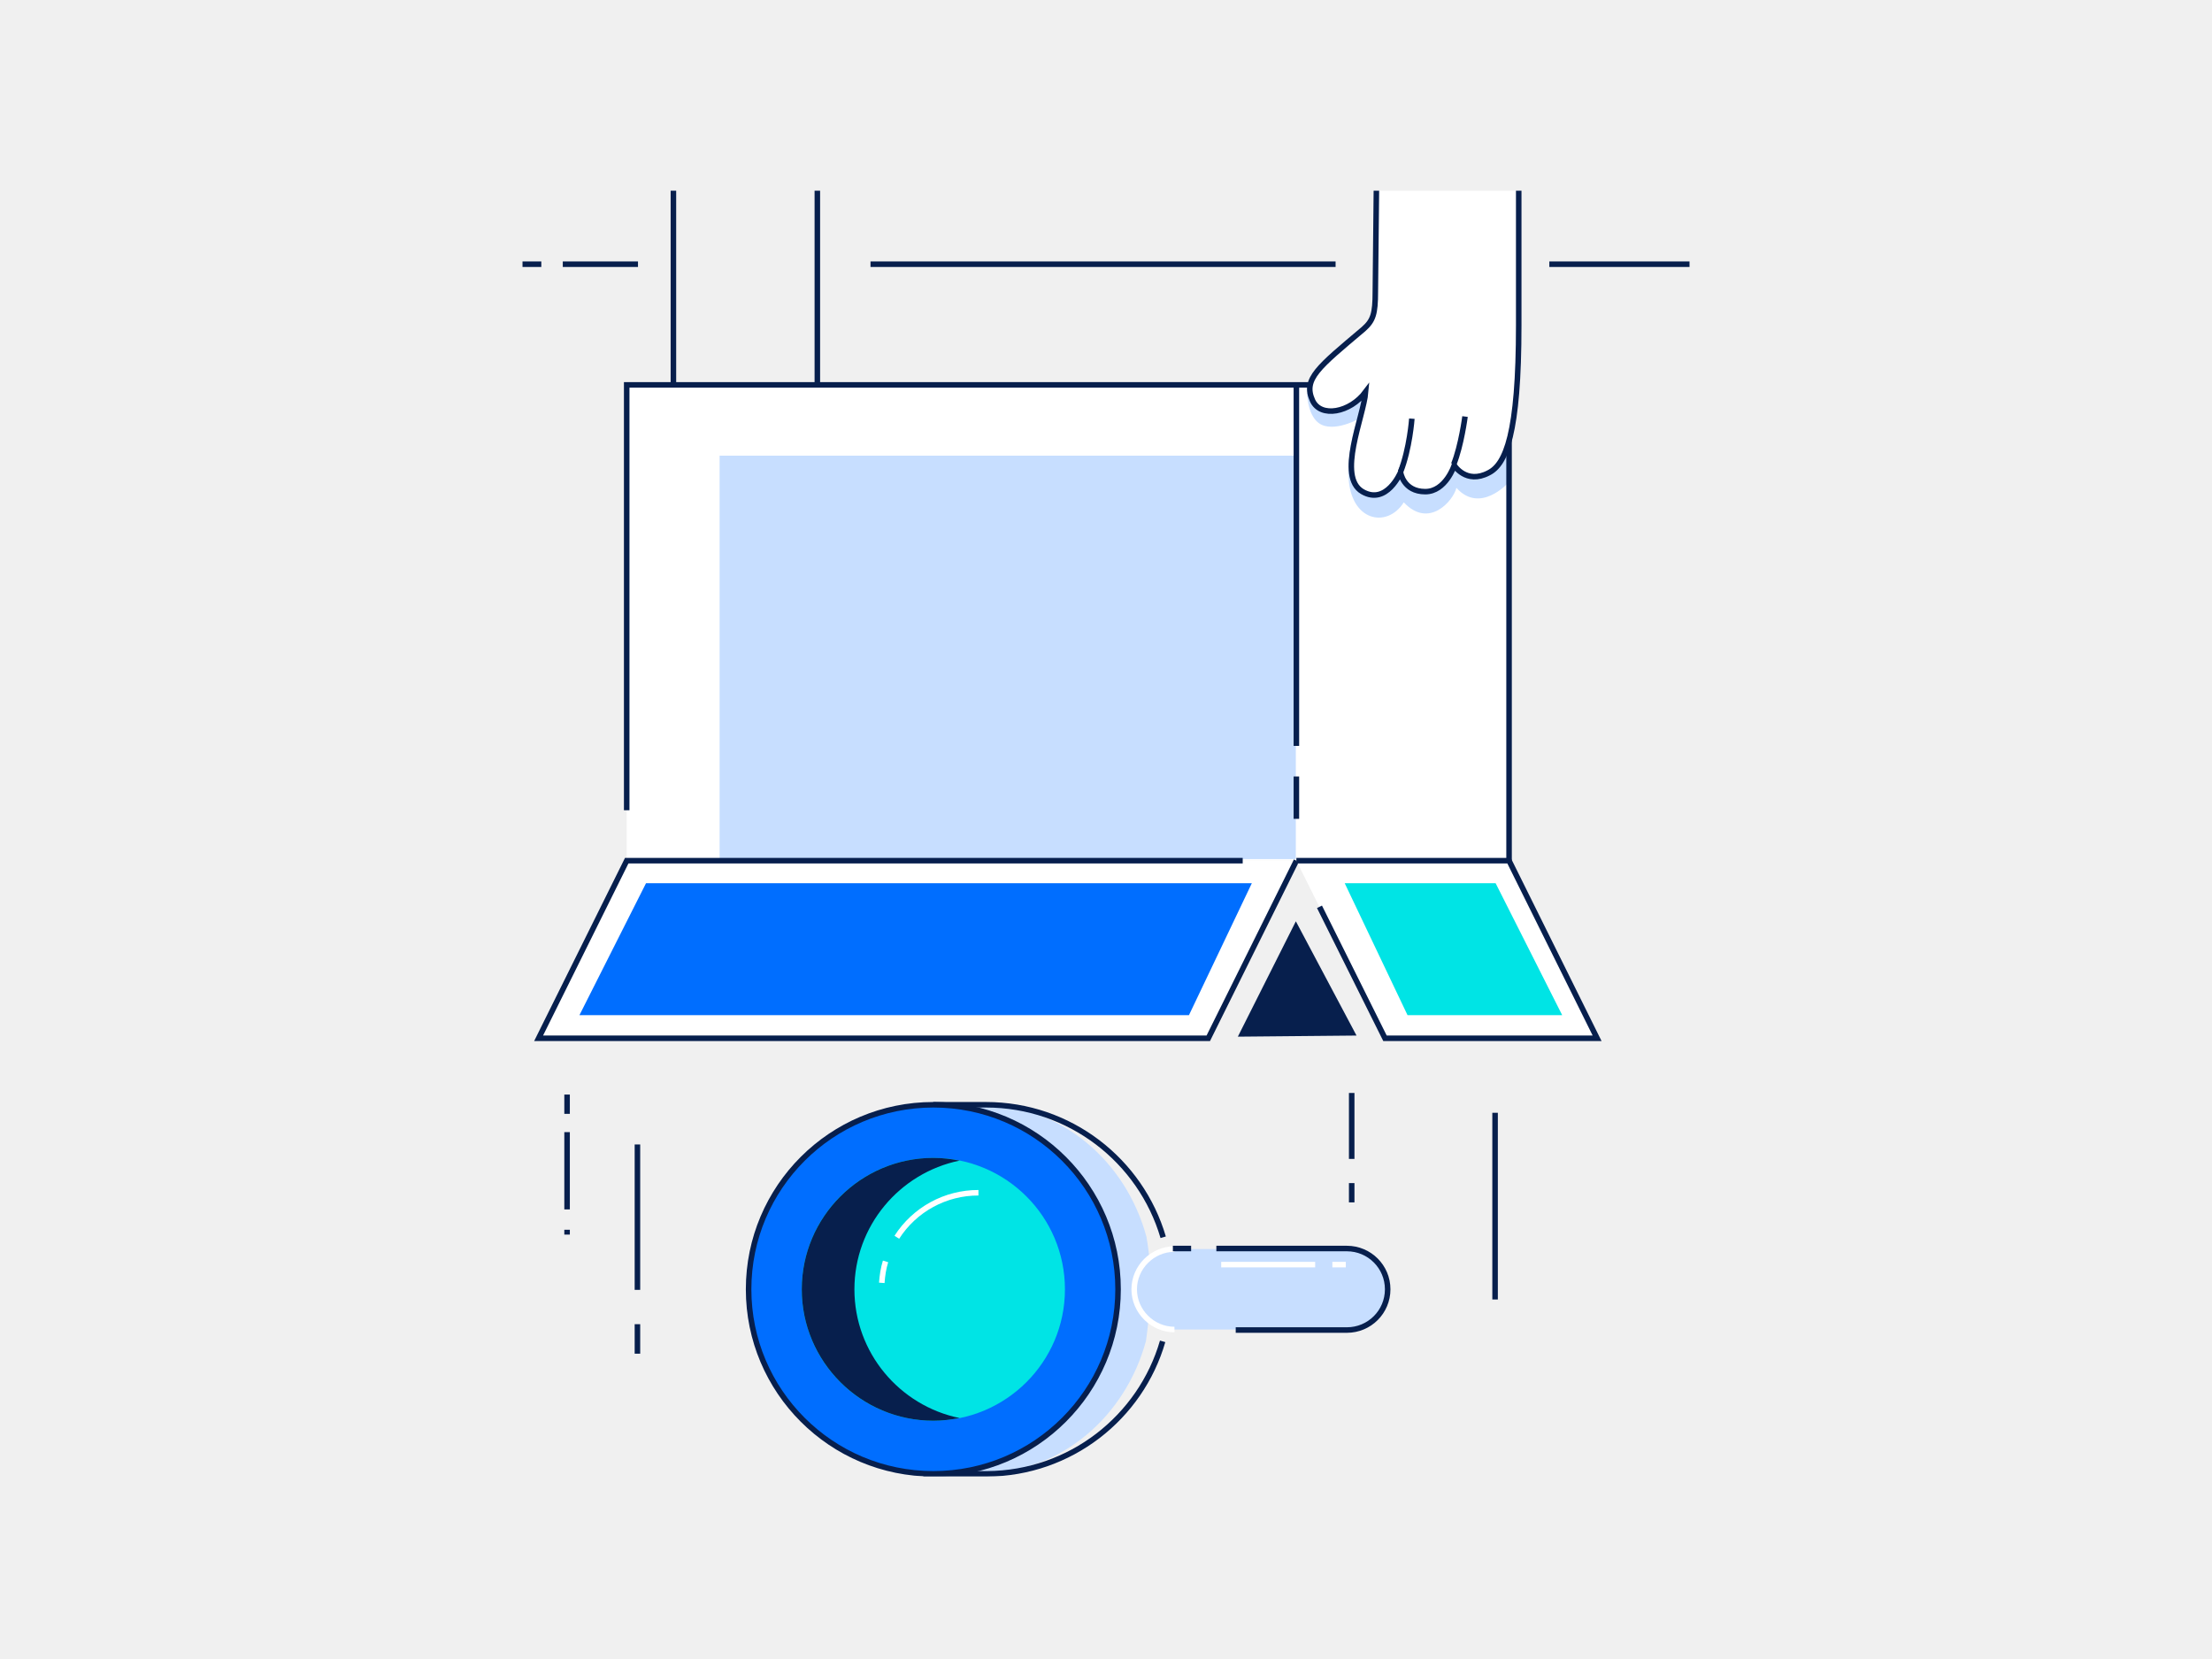
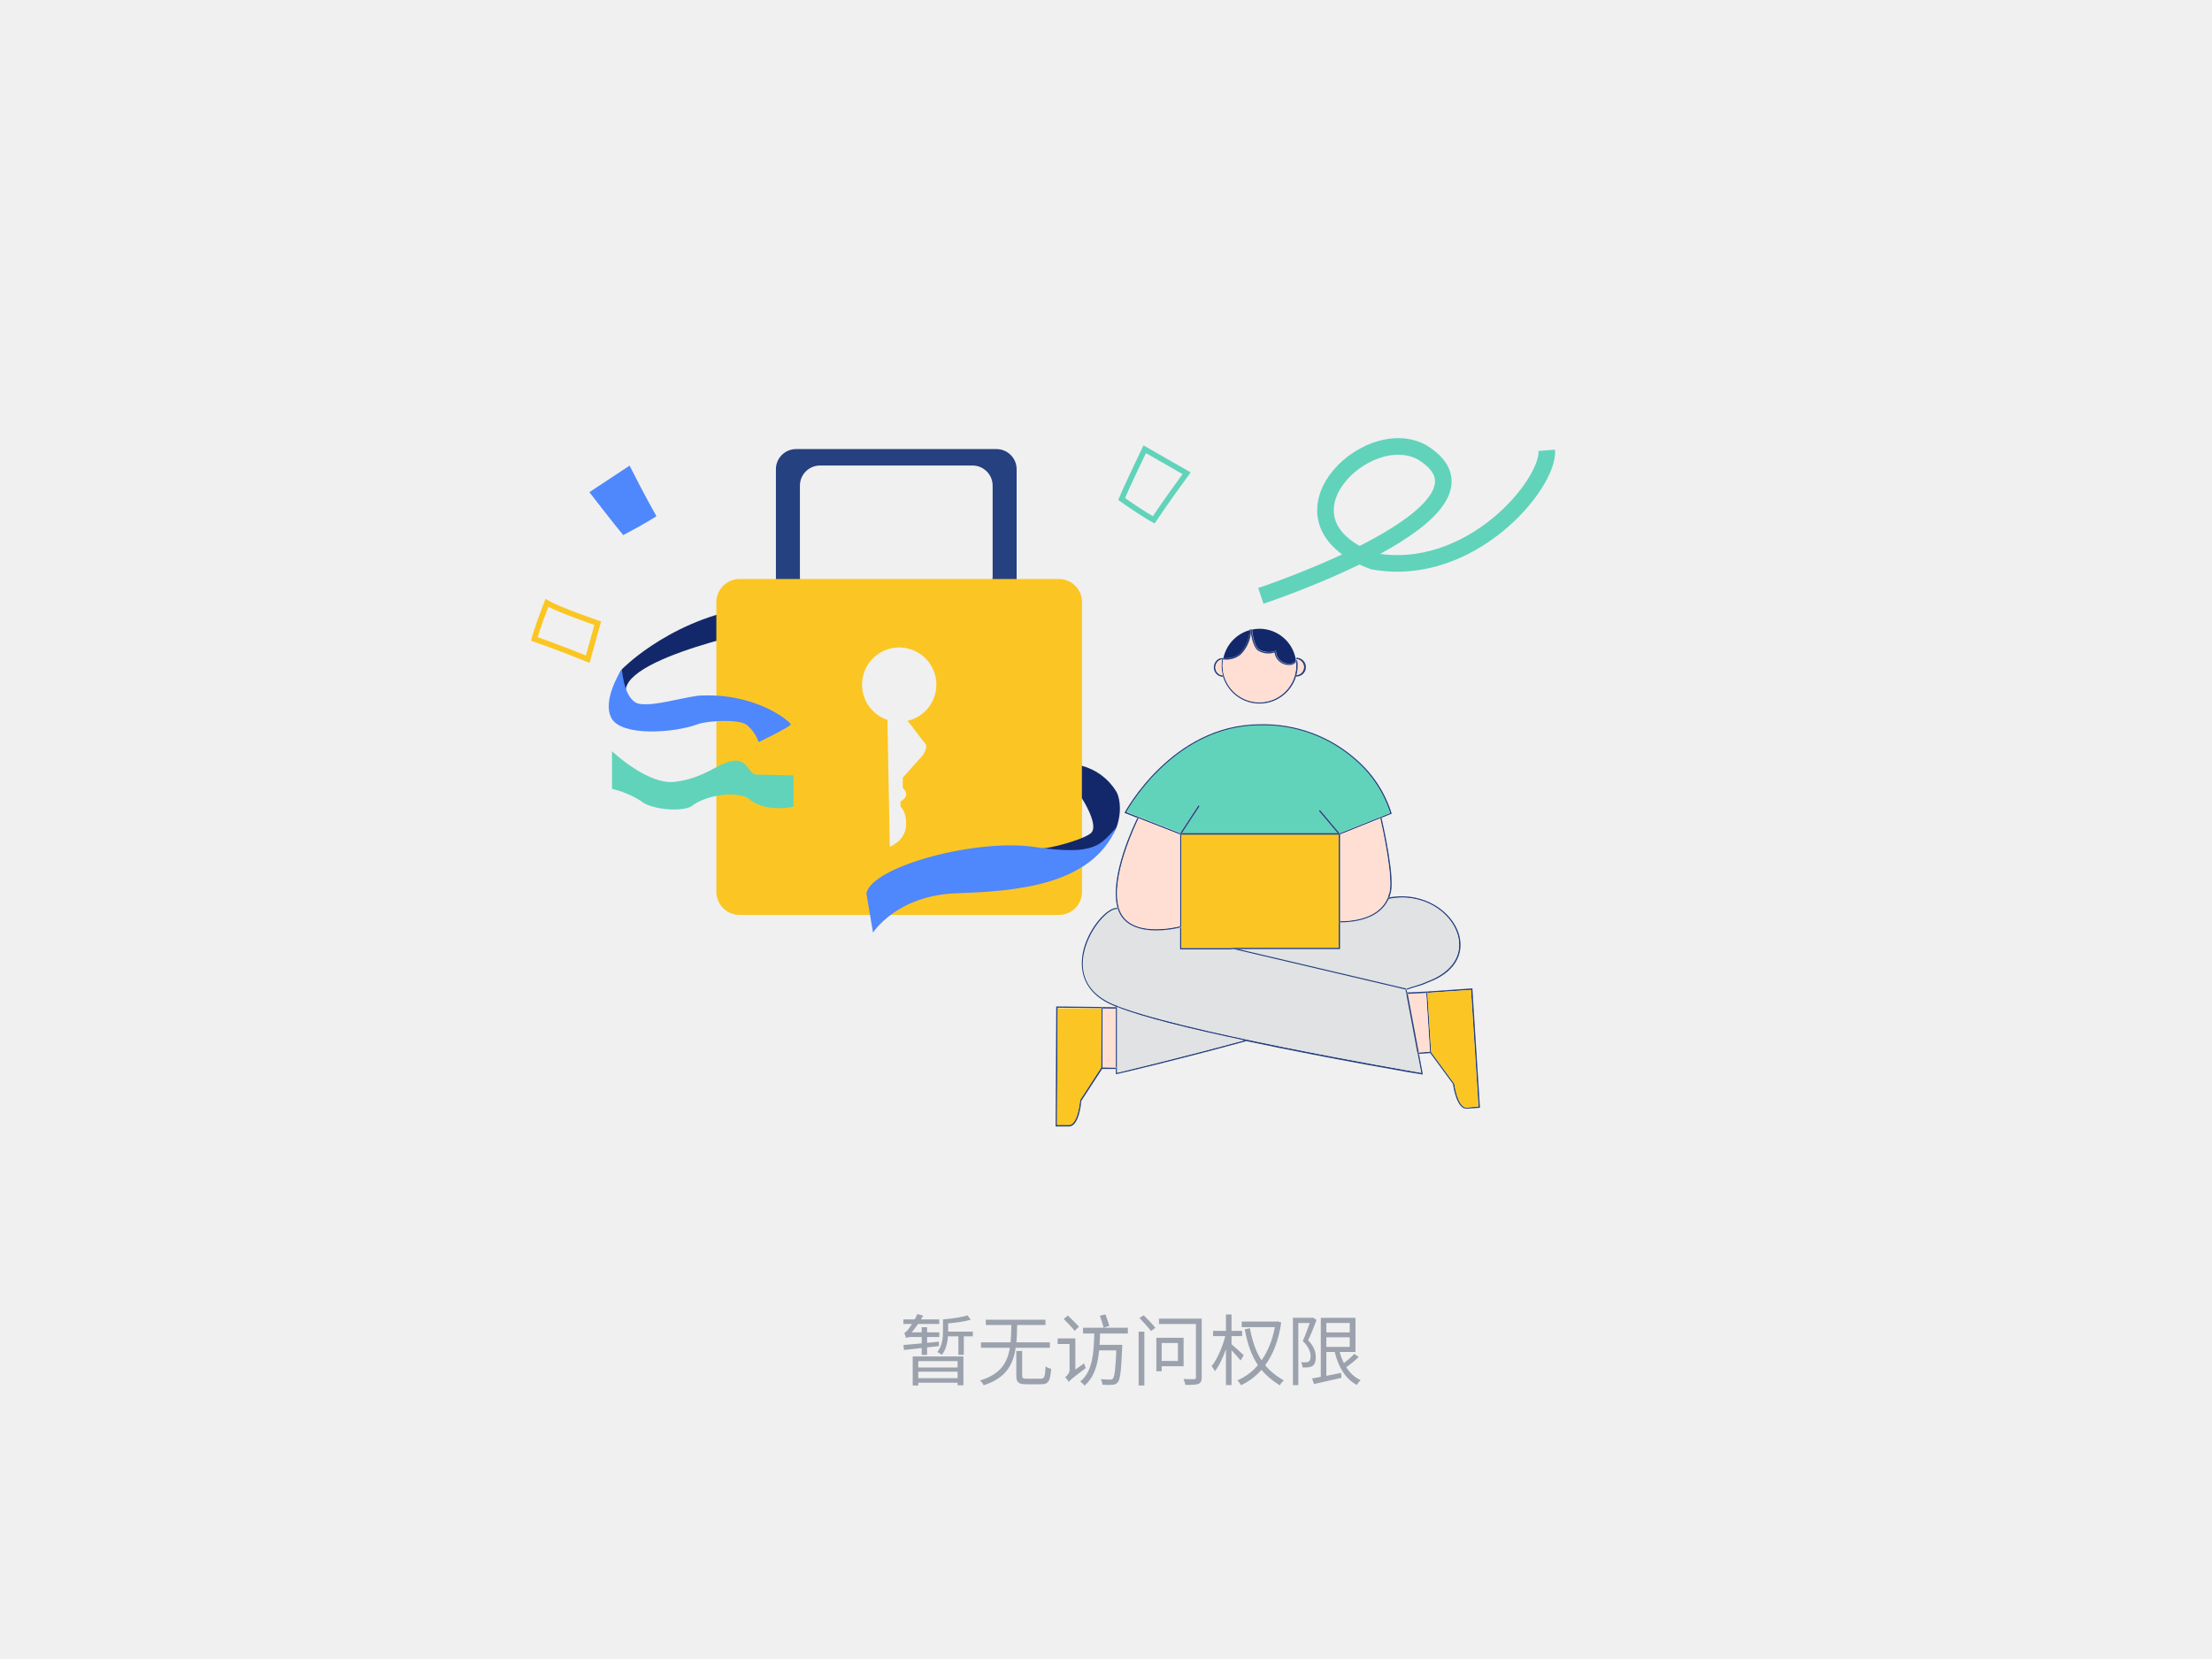
<svg xmlns="http://www.w3.org/2000/svg" viewBox="0 0 400 300" fill="none">
-   <mask id="a" style="mask-type:alpha" maskUnits="userSpaceOnUse" x="94" y="34" width="212" height="233">
-     <path d="M306 34H94v233h212V34Z" fill="#fff" />
-   </mask>
-   <g mask="url(#a)">
-     <path fill-rule="evenodd" clip-rule="evenodd" d="M234.427 155.64h38.36V69.6h-38.36v86.04ZM113.326 155.64h121.1V69.6h-121.1v86.04Z" fill="#fff" />
-     <path fill-rule="evenodd" clip-rule="evenodd" d="M130.126 155.354h104.2v-72.95h-104.2v72.95ZM236.369 71.05s0 3.3 1.65 5.05c2.33 2.52 7.38-.2 7.38-.2s-1.75 5.15-1.55 10.19c.29 8.24 6.99 9.51 10 4.75 4.56 4.85 8.94-.29 9.52-2.62 4.27 4.76 9.32-.87 9.32-.87v-6.3l-23.99-12.13-12.33 2.13Z" fill="#C7DEFF" />
-     <path fill-rule="evenodd" clip-rule="evenodd" d="M234.429 155.641h-121.1l-15.93 32.11h121.1l15.93-32.11Z" fill="#fff" />
-     <path d="M234.427 69.6h38.46v86.04M113.326 146.52V69.6h121.1M234.429 155.641l-15.93 32.11h-121.1l15.93-32.11h111.39" stroke="#071F4D" />
-     <path fill-rule="evenodd" clip-rule="evenodd" d="M226.37 159.715H116.82l-12.04 23.86H215l11.37-23.86Z" fill="#006EFF" />
-     <path fill-rule="evenodd" clip-rule="evenodd" d="m288.807 187.751-15.92-32.11h-38.46l16.02 32.11h38.36Z" fill="#fff" />
-     <path d="m238.607 163.981 11.84 23.77h38.36l-15.92-32.11h-38.46" stroke="#071F4D" />
-     <path fill-rule="evenodd" clip-rule="evenodd" d="M207.336 223.734c-3.69-13.77-15.44-23.86-29.33-23.86h-8.65s-27.09 14.94-27.09 33.27c0 18.34 25.44 33.18 25.44 33.18h10.4c13.79-.1 25.44-10.19 29.13-23.87 1.75-12.51 0-18.62.1-18.72Z" fill="#C7DEFF" />
-     <path fill-rule="evenodd" clip-rule="evenodd" d="M243.459 240.421c3.98 0 7.28-3.3 7.28-7.27 0-3.98-3.3-7.28-7.28-7.28h-31.08c-3.98 0-7.28 3.3-7.28 7.28 0 3.97 3.3 7.27 7.28 7.27h31.08Z" fill="#C7DEFF" />
-     <path d="M210.342 223.737c-4.08-13.87-16.9-23.96-32.05-23.96H168.972s-29.62 14.94-29.62 33.37 27.87 33.37 27.87 33.37h11.27c15.05-.1 27.77-10.19 31.75-23.96" stroke="#071F4D" />
-     <path d="M212.379 240.421c-3.98 0-7.28-3.3-7.28-7.27m0 0c0-3.98 3.3-7.28 7.28-7.28" stroke="#fff" />
-     <path fill-rule="evenodd" clip-rule="evenodd" d="M168.781 199.777c-18.45 0-33.41 14.94-33.41 33.37s14.96 33.37 33.41 33.37c18.45 0 33.4-14.94 33.4-33.37s-14.95-33.37-33.4-33.37Z" fill="#006EFF" />
-     <path d="M168.781 199.777c-18.45 0-33.41 14.94-33.41 33.37s14.96 33.37 33.41 33.37c18.45 0 33.4-14.94 33.4-33.37s-14.95-33.37-33.4-33.37Z" stroke="#071F4D" />
-     <path fill-rule="evenodd" clip-rule="evenodd" d="M168.775 209.38c-13.14 0-23.79 10.64-23.79 23.77 0 13.12 10.65 23.76 23.79 23.76 13.14 0 23.8-10.64 23.8-23.76 0-13.13-10.66-23.77-23.8-23.77Z" fill="#00E4E5" />
-     <path d="M162.174 223.736a17.48 17.48 0 0 1 14.76-8.05M159.455 231.982c.1-1.36.29-2.62.68-3.88" stroke="#fff" />
-     <path fill-rule="evenodd" clip-rule="evenodd" d="M173.535 209.87c-1.55-.3-3.11-.49-4.76-.49-13.11 0-23.79 10.67-23.79 23.77 0 13.09 10.68 23.76 23.79 23.76 1.65 0 3.21-.19 4.76-.48-10.88-2.23-19.03-11.84-19.03-23.28 0-11.45 8.15-21.05 19.03-23.28Z" fill="#071F4D" />
-     <path d="M219.957 225.774h23.6c4.08 0 7.38 3.3 7.38 7.37m0 0c0 4.08-3.3 7.37-7.38 7.37h-20.1M212.091 225.774h3.3" stroke="#071F4D" />
-     <path d="m248.894 34.485-.19 18.24c0 4.07-.39 5.23-2.14 6.79-8.15 6.88-10.97 9.02-9.22 12.9 1.45 3.2 6.79 2.23 9.61-1.55-.39 4.56-5.24 15.32-.58 18.04 4.37 2.52 6.89-3.49 6.89-3.49s.49 3.49 4.47 3.49c3.69 0 5.24-4.75 5.24-4.75s2.14 3.49 6.22 1.35c3.11-1.55 5.44-7.08 5.44-26.67v-24.35" fill="#fff" />
-     <path d="m248.894 34.485-.19 18.24c0 4.07-.39 5.23-2.14 6.79-8.15 6.88-10.97 9.02-9.22 12.9 1.45 3.2 6.79 2.23 9.61-1.55-.39 4.56-5.24 15.32-.58 18.04 4.37 2.52 6.89-3.49 6.89-3.49s.49 3.49 4.47 3.49c3.69 0 5.24-4.75 5.24-4.75s2.14 3.49 6.22 1.35c3.11-1.55 5.44-7.08 5.44-26.67v-24.35" stroke="#071F4D" />
-     <path d="M255.307 75.71s-.39 5.43-2.04 9.6l2.04-9.6Z" fill="#fff" />
-     <path d="M255.307 75.71s-.39 5.43-2.04 9.6" stroke="#071F4D" />
-     <path d="M264.921 75.323s-.68 5.24-2.04 8.63l2.04-8.63Z" fill="#fff" />
-     <path d="M264.921 75.323s-.68 5.24-2.04 8.63M147.801 34.485v34.92M121.775 34.485v34.92M102.546 204.724v13.97M102.546 222.379v.87M102.546 197.934v3.49M115.268 206.955v26.29M115.268 239.451v5.34M244.43 197.643v11.93M244.43 213.939v3.49M270.359 201.232v33.76M115.369 47.774h-13.6M94.486 47.774h3.4M241.516 47.774h-84.1M280.168 47.774h25.35" stroke="#071F4D" />
-     <path fill-rule="evenodd" clip-rule="evenodd" d="m282.497 183.575-12.04-23.86h-27.29l11.36 23.86h27.97Z" fill="#00E4E5" />
-     <path d="M234.427 134.88V69.6M234.427 140.412v7.66" stroke="#071F4D" />
-     <path d="M220.831 228.684h16.99M240.934 228.684h2.43" stroke="#fff" />
-     <path fill-rule="evenodd" clip-rule="evenodd" d="m223.842 187.462 21.46-.2-10.97-20.66-10.49 20.86Z" fill="#071F4D" />
-   </g>
+   <path d="M228 107.75s46.32-15.34 29.2-25.93c-10.16-5.68-28.37 12.36-8.89 19.67 17.65 3.18 31.85-14 31.4-20.06" stroke="#61D3BA" stroke-width="3" stroke-miterlimit="10" />
+   <path d="M170.786 240.8v.854h5.138v-.854h-5.138Zm2.52.364V245h.98v-3.836h-.98Zm-8.26 4.13v5.25h1.008v-4.41h7.112v4.368h1.05v-5.208h-9.17Zm.7 1.988v.756h7.728v-.756h-7.728Zm0 1.932v.826h7.77v-.826h-7.77Zm9.212-11.354c-1.05.35-2.898.602-4.438.728.098.224.21.56.252.77 1.582-.098 3.5-.336 4.76-.714l-.574-.784Zm-4.438.728v2.1c0 1.148-.112 2.674-1.022 3.808.224.084.644.364.812.518.952-1.19 1.148-2.996 1.148-4.312v-2.114h-.938Zm-7.168 0v.826h6.496v-.826h-6.496Zm3.318 1.414v5.012h.98v-5.012h-.98Zm-2.828 1.96c0-.196.546-.504.546-.504v-.028c.868-.854 1.82-2.198 2.548-3.514l-1.05-.294c-.504 1.19-1.4 2.464-1.652 2.786-.266.322-.49.56-.714.602.112.266.266.742.322.952Zm0 0c.126-.112.56-.196 1.148-.196h4.872v-.84h-5.46l-.56.28v.756Zm-.476 1.26.098.896c1.652-.196 4.032-.448 6.328-.7v-.798c-2.408.238-4.858.476-6.426.602Zm26.488.504v-.98h-6.062c.098-.98.126-2.03.14-3.136h5.124v-.966h-10.794v.966h4.62c-.014 1.106-.042 2.156-.14 3.136h-5.348v.98h5.222c-.448 2.716-1.694 4.788-5.39 5.908.238.21.546.616.658.868 3.99-1.288 5.32-3.682 5.782-6.776h6.188Zm-4.144 5.586c-.728 0-.868-.098-.868-.56V244.3h-1.064v4.438c0 1.246.392 1.582 1.848 1.582h2.632c1.344 0 1.666-.574 1.82-2.786-.294-.084-.756-.252-1.008-.448-.084 1.904-.196 2.226-.882 2.226h-2.478Zm10.136-9.212v1.036h8.106V240.1h-8.106Zm2.604 3.094v.994h3.78v-.994h-3.78Zm3.444 0v.196c-.14 4.046-.336 5.558-.658 5.908-.126.154-.252.182-.518.168-.266 0-.938 0-1.666-.07.168.28.28.7.308 1.008.714.042 1.414.056 1.806.014.42-.042.7-.14.966-.462.434-.504.616-2.016.798-6.272.014-.14.014-.49.014-.49h-1.05Zm-4.004-2.534c-.084 3.696-.21 7.28-2.548 9.17.266.168.602.49.77.742 2.492-2.114 2.744-5.908 2.828-9.912h-1.05Zm1.008-2.73c.252.686.546 1.61.672 2.156l1.036-.322c-.14-.532-.448-1.414-.714-2.086l-.994.252Zm-6.538.588c.658.658 1.54 1.582 1.974 2.142l.77-.742c-.448-.532-1.344-1.4-2.002-2.03l-.742.63Zm.91 11.382c.196-.294.56-.616 3.08-2.52a5.293 5.293 0 0 1-.308-.84l-2.688 1.904-.28.448.196 1.008Zm-2.016-7.868v1.008h2.856v-1.008h-2.856Zm2.016 7.868c0-.406 1.19-1.288 1.19-1.288v-6.58h-1.05v5.67c0 .644-.504 1.134-.798 1.33.196.196.546.63.658.868Zm12.628-9.086v9.73h1.036v-9.73h-1.036Zm.154-2.478c.714.742 1.624 1.75 2.086 2.352l.798-.574c-.462-.588-1.414-1.582-2.114-2.268l-.77.49Zm3.528.112v.98h7.392v-.98h-7.392Zm6.678 0v10.612c0 .238-.084.322-.336.336-.224 0-1.078.014-1.918-.028.14.294.308.77.35 1.064 1.148.014 1.904-.014 2.352-.182.434-.182.602-.504.602-1.176v-10.626h-1.05Zm-6.622 3.458v.952h3.374v3.248h-3.374v.952h4.396v-5.152h-4.396Zm-.532 0v6.062h.966v-6.062h-.966Zm15.806 3.164c-.322-.308-1.708-1.582-2.212-1.988v-1.47h1.918v-.952h-1.918v-2.968h-1.008v2.968h-2.324v.952h2.198c-.49 1.96-1.456 4.2-2.464 5.432.196.238.476.63.588.924.742-.938 1.456-2.436 2.002-3.99v6.482h1.008v-6.3c.574.616 1.316 1.428 1.638 1.862l.574-.952Zm6.104-6.132-.182.042h-6.286v1.008h5.992c-.462 2.422-1.302 4.424-2.408 6.006-1.022-1.54-1.652-3.416-2.114-5.81l-.924.196c.504 2.688 1.218 4.76 2.38 6.468a9.688 9.688 0 0 1-3.71 2.758c.21.196.504.616.658.882a11.166 11.166 0 0 0 3.696-2.772c.868 1.036 1.946 1.946 3.318 2.8.14-.308.462-.686.728-.882-1.414-.812-2.506-1.708-3.374-2.758 1.4-1.904 2.422-4.452 2.898-7.728l-.672-.21Zm6.384-.686-.168.042h-3.43v12.18h.98v-11.228h2.058c-.336.952-.798 2.24-1.246 3.248 1.092 1.078 1.4 2.002 1.4 2.772 0 .42-.084.798-.322.952a1.26 1.26 0 0 1-.49.126 5.224 5.224 0 0 1-.91-.028c.168.28.252.686.266.952.336.014.742.028 1.036-.014.308-.042.574-.126.784-.266.42-.28.588-.84.574-1.61 0-.868-.252-1.862-1.386-3.01.532-1.092 1.106-2.52 1.54-3.696l-.686-.42Zm2.45 3.57h4.228v1.736h-4.228v-1.736Zm4.228-2.59v1.708h-4.228v-1.708h4.228Zm.812 5.586c-.462.518-1.204 1.162-1.862 1.68a10.194 10.194 0 0 1-.77-2.016h2.856v-6.174h-6.272v10.668c-.588.112-1.12.21-1.568.294l.336 1.008c1.358-.308 3.22-.714 4.97-1.12l-.07-.896c-.896.182-1.806.364-2.66.532v-4.312h1.512c.672 2.73 1.946 4.9 4.004 5.95.14-.266.448-.658.686-.854-1.078-.49-1.946-1.302-2.604-2.352a19.58 19.58 0 0 0 2.254-1.834l-.812-.574Z" fill="#9BA2AD" />
+   <path d="M140.31 84.85v22.47a3.626 3.626 0 0 0 1.069 2.618A3.642 3.642 0 0 0 144 111h36.2c.965 0 1.891-.384 2.574-1.066a3.644 3.644 0 0 0 1.066-2.574V84.85a3.643 3.643 0 0 0-3.64-3.64H144a3.648 3.648 0 0 0-2.606 1.048 3.63 3.63 0 0 0-1.084 2.592ZM175.86 108h-27.57a3.642 3.642 0 0 1-3.64-3.64V87.82a3.638 3.638 0 0 1 3.64-3.64h27.57a3.642 3.642 0 0 1 3.64 3.64v16.53a3.65 3.65 0 0 1-2.245 3.372 3.647 3.647 0 0 1-1.395.278Z" fill="#26417F" />
+   <path d="M140.31 109.47v3.83s-29.59 5.7-27 12.47c-3-3.45-.56-5-.09-5.45.47-.45 11.26-10.59 27.09-10.85Z" fill="#13286A" />
+   <path d="M191.48 104.7h-57.74a4.203 4.203 0 0 0-4.2 4.2v52.35a4.203 4.203 0 0 0 4.2 4.2h57.74a4.197 4.197 0 0 0 4.19-4.2V108.9a4.197 4.197 0 0 0-4.19-4.2Zm-26.79 26.35s2.05 2.77 2.62 3.4c.57.63-.4 2.08-.4 2.08l-3.66 4.09v1.85c1.61 1.5-.41 2.45-.41 2.45v.83c0 .35 1.13.78 1 3.55-.13 2.77-2.94 3.81-2.94 3.81l-.42-22.93a6.723 6.723 0 0 1-4.481-7.616 6.72 6.72 0 1 1 8.081 7.796l.61.69Z" fill="#FBC623" />
+   <path d="M110.67 135.85v6.8a17.436 17.436 0 0 1 5.28 2.22c1.43 1.32 6.59 2.08 9 1 2.24-1.87 7.53-3 10.38-1.53 2.55 2.55 7.66 1.7 8.17 1.53v-5.64s-5.13-.15-6.66-.15c-1.53 0-1.58-3-4.44-2.47-2.86.53-4.86 3.07-10.37 3.77-4.85.62-11.36-5.53-11.36-5.53Z" fill="#61D3BA" />
+   <path d="M112.44 121s-3.65 5.54-1.87 8.86c1.78 3.32 11.22 2.74 15.66 1.08 1.71-.62 7.34-.95 8.79.13a7.13 7.13 0 0 1 2.17 3.13s5.81-2.82 5.81-3.2c0-.38-6.15-5.84-16.73-5.2-3.7.52-7.74 1.84-10.51 1.5-2.77-.34-3.22-5.51-3.32-6.3Z" fill="#4F87FD" />
+   <path d="M195.64 138.48v5.87s3.32 5.11 1.53 6.39c-1.79 1.28-7.41 2.68-8.68 2.68-1.27 0 11.23 2.58 13.51-4.09 1-3.14.33-5.5-.21-6.31a10.432 10.432 0 0 0-6.15-4.54Z" fill="#13286A" />
+   <path d="m156.67 161.53 1.2 7.12s4.25-6.75 15.14-7.12c10.89-.37 24.42-1.44 28.91-11.94-3 3.24-3.82 5.11-14.44 3.63-10.55-1.76-29.78 3.4-30.81 8.31Z" fill="#4F87FD" />
+   <path d="m266.26 178.86 1.36 21.46-2.34.16h-.14c-1.72 0-2.34-4-2.4-4.48l-4.1-5.57-2 .14-.05-.25 2-.14-.68-10.64h.23v-.25l8.14-.56-.02.13Zm1.1 21.23L266 179l-7.88.54.68 10.72L263 196s.59 4.29 2.16 4.29h.11l2.09-.2Z" fill="#26417F" />
+   <path d="m266 179 1.34 21.09-2.11.14h-.11c-1.57 0-2.15-4.25-2.16-4.29l-4.16-5.69-.68-10.72L266 179Z" fill="#FBC623" />
+   <path d="M263.84 169c1.06 3.72-1 7-5.64 8.67-.667.31-1.359.561-2.07.75-.49.14-1.06.31-1.7.55v-.1h-.12v-.12c.68-.26 1.27-.42 1.79-.58a13.078 13.078 0 0 0 2-.74c4.47-1.66 6.52-4.79 5.5-8.37-1.17-4.1-6.28-7.75-12.51-6.51l.12-.27c6.3-1.12 11.44 2.59 12.63 6.72Z" fill="#26417F" />
+   <path d="M263.6 169.11c1 3.58-1 6.71-5.5 8.37-.646.301-1.314.549-2 .74-.52.16-1.11.32-1.79.58l-30.51-7.17h18.56v-4.81c4.5 0 7.63-1.55 8.77-4.22 6.19-1.24 11.3 2.4 12.47 6.51Z" fill="#E0E2E3" />
+   <path d="m257.89 179.55.68 10.64-2.02.14-1.99-10.61 3.33-.17Z" fill="#FFDFD4" />
+   <path d="m258.11 179.29.01.25-.23.01-.02-.24.11-.01.13-.01Z" fill="#26417F" />
+   <path d="m257.98 179.3-.11.01.02.24-3.33.17-.04-.25 3.46-.17ZM256.6 190.58l.69 3.71h-.17c-.27 0-16.38-2.78-31.63-6l-.07-.24-.46.13c-9.34-2-18.28-4.17-23-6V182h-.25l-.57-.24c-6.84-3-5.71-8.71-4.91-11 1.31-3.78 4.25-6.71 5.81-6.59 0 .06 0 .12.05.18v.08c-1.42-.27-4.38 2.74-5.65 6.41-1 2.8-1.64 7.92 4.77 10.73 10.92 4.7 52.69 11.89 55.79 12.43l-.64-3.39.24-.03Z" fill="#26417F" />
+   <path d="m256.34 190.6.66 3.4c-3.08-.53-44.85-7.72-55.71-12.47-6.41-2.81-5.74-7.93-4.77-10.73 1.27-3.67 4.23-6.68 5.65-6.41 1 3.14 4.2 3.87 6.95 3.87a19.006 19.006 0 0 0 4.25-.51v3.89h9.56l31.23 7.36 2.18 11.59v.01Z" fill="#E0E2E3" />
+   <path d="m256.6 190.58-.26.02v-.03l-.01-.22.22-.02.05.25Z" fill="#26417F" />
+   <path d="m254.56 179.72 2 10.61h-.22v.22L254.16 179h.11v-.07.12h.1l.09.46h-.11v.25l.21-.04Z" fill="#26417F" />
+   <path d="m254.52 179.47.04.25-.14.01-.01-.25.11-.01ZM254.41 178.91v.1h-.1v-.12l.1.02Z" fill="#26417F" />
+   <path d="M254.31 178.81v.12-.12h.07-.07ZM254.24 178.81v.12h-.12l-31.25-7.35h.85l30.51 7.17.01.06ZM254.28 178.93l-.01.07-.11-.02v-.03l.12-.02ZM251.64 147.05v.1l-1.84.74a.834.834 0 0 1 0-.1l-.24.05a1.09 1.09 0 0 0 0 .14l-7.27 2.93v-.21h-.06l9.14-3.67a21.074 21.074 0 0 0-6.26-9.48 25.004 25.004 0 0 0-17.22-6.32h-.13c-14.9.07-23.23 14.17-24.06 15.64l9.73 3.82h-.05v.21l-7.47-2.9.05-.1-.22-.11-.06.12-2.34-.92.07-.12c.08-.16 8.56-15.83 24.35-15.9h.13a25.262 25.262 0 0 1 17.39 6.38 21.24 21.24 0 0 1 6.36 9.7Z" fill="#26417F" />
+   <path d="M249.82 147.89c.28 1.2 2.63 11.5 1.56 13.88 0 .19-.11.38-.17.56h-.23l.05.24h.06c-1.14 2.67-4.27 4.2-8.77 4.22v-.25c4.83 0 8-1.8 8.82-4.89 1-2.27-1.24-12.39-1.55-13.7l.23-.06Z" fill="#26417F" />
+   <path d="m251.37 147-9.14 3.67-3.54-4.2-.19.17 3.43 4.06H213.7l3.24-5-.21-.14-3.3 5.06-9.73-3.82c.83-1.47 9.16-15.57 24.06-15.64h.13a25.003 25.003 0 0 1 17.22 6.32 21.065 21.065 0 0 1 6.26 9.52Z" fill="#61D3BA" />
+   <path d="M249.59 148c.31 1.31 2.57 11.43 1.55 13.7-.78 3.09-4 4.87-8.82 4.89v-15.68l7.27-2.91Z" fill="#FFDFD4" />
+   <path d="M251 162.37h.23l-.12.27H251v-.27ZM249.82 147.89l-.23.09a1.09 1.09 0 0 1 0-.14l.24-.05a.847.847 0 0 0-.01.1ZM242.32 166.82v4.81h-18.56l-1.06-.25h19.37V151H213.6v20.43h9.1v.19l.26.06h-9.56v-3.89h.16l-.07-.24h-.09v-16.64h.08v-.12l.1.07.12-.19h28.23l.17.2.1-.08.05.12h.07v15.66h-.12v.25h.12Z" fill="#26417F" />
+   <path d="M242.32 166.57v.25h-.12v-.25h.12ZM242.32 150.7v.21l-.07.03-.05-.12.09-.08-.03-.04h.06Z" fill="#26417F" />
+   <path d="m242.26 150.7.03.04-.09.08-.05-.12h.11ZM242.26 150.7h-.11l.08-.03.03.03Z" fill="#26417F" />
+   <path d="m238.69 146.47 3.54 4.2-.08.03h-.22l-3.43-4.06.19-.17ZM242.15 150.7l.05.12-.1.08-.17-.2h.22Z" fill="#26417F" />
+   <path d="M242.07 150.95v20.43H213.6v-20.43h28.47Z" fill="#FBC623" />
+   <path d="M234.52 118.94a1.7 1.7 0 0 1 1.63 1.77 1.705 1.705 0 0 1-1.77 1.63v-.06a.66.66 0 0 0 .05-.2 1.448 1.448 0 0 0 1.02-2.368 1.448 1.448 0 0 0-.9-.512 2.274 2.274 0 0 0-.03-.26Z" fill="#26417F" />
+   <path d="M234.55 119.2a1.448 1.448 0 0 1 1.23 1.494 1.45 1.45 0 0 1-1.35 1.386c.153-.564.23-1.145.23-1.73a5.545 5.545 0 0 0-.07-.91.676.676 0 0 0-.04-.24Z" fill="#FFDFD4" />
+   <path d="M234.59 119.44c.049.301.072.605.07.91a6.561 6.561 0 0 1-.23 1.73h-.05v.19a6.902 6.902 0 0 1-10.689 3.634 6.9 6.9 0 0 1-2.521-3.524v-.25h-.09a6.525 6.525 0 0 1-.24-1.78 5.824 5.824 0 0 1 .1-1.11h.24a6.658 6.658 0 0 0-.09 1.11 6.65 6.65 0 0 0 13.3 0c.01-.196.01-.393 0-.59.086-.093.154-.201.2-.32Z" fill="#26417F" />
+   <path d="m234.35 119.35.24.09c-.049.119-.12.228-.21.32v-.38l-.03-.03ZM234.55 119.2a.485.485 0 0 0-.17 0v-.25h.14c.014.083.024.166.03.25ZM234.43 122.08a.66.66 0 0 1-.05.2v-.19l.05-.01Z" fill="#26417F" />
+   <path d="M234.38 119.76c.01.197.01.394 0 .59a6.65 6.65 0 0 1-13.3 0c-.001-.372.03-.743.09-1.11a3.987 3.987 0 0 0 3.16-.89 6.452 6.452 0 0 0 1.85-3.92c.16 1 .56 2.85 1.44 3.3a3.613 3.613 0 0 0 2.84.27 2.606 2.606 0 0 0 2.61 2.26 1.59 1.59 0 0 0 1.31-.5Z" fill="#FFDFD4" />
+   <path d="M234.34 119.38v.38a1.604 1.604 0 0 1-1.26.5 2.611 2.611 0 0 1-2.61-2.26 3.616 3.616 0 0 1-2.84-.27c-.88-.45-1.28-2.29-1.44-3.3 0-.27 0-.47.06-.55a.27.27 0 0 1 .12 0c.06.58.41 3.17 1.39 3.66a3.501 3.501 0 0 0 2.77.21l.16-.06v.17a2.35 2.35 0 0 0 2.39 2.18 1.283 1.283 0 0 0 1.26-.66Z" fill="#26417F" />
+   <path d="M234.34 119.38a1.28 1.28 0 0 1-1.22.63 2.348 2.348 0 0 1-2.39-2.18v-.17l-.16.06a3.5 3.5 0 0 1-2.77-.21c-1-.49-1.33-3.08-1.39-3.66a6.19 6.19 0 0 1 1.37-.15 6.671 6.671 0 0 1 6.56 5.68Z" fill="#13286A" />
+   <path d="M226.39 113.85a.27.27 0 0 0-.12 0h-.13a.273.273 0 0 1 0-.07h.24a.562.562 0 0 0 .01.07Z" fill="#26417F" />
+   <path d="M226.27 113.84a.27.27 0 0 0-.12 0 .215.215 0 0 1 0-.08l.12.08ZM226.15 113.91a.27.27 0 0 1 .12 0c0 .08 0 .28-.06.55a5.08 5.08 0 0 1-.06-.55Z" fill="#26417F" />
+   <path d="M226.15 113.91c.011.174.031.348.06.52a6.446 6.446 0 0 1-1.85 3.92 4.005 4.005 0 0 1-3.16.89 1.738 1.738 0 0 0 0-.25 3.755 3.755 0 0 0 2.95-.83 6.664 6.664 0 0 0 1.82-4.22.349.349 0 0 1 .18-.03Z" fill="#26417F" />
+   <path d="M226.14 113.83a.268.268 0 0 0 0 .08.33.33 0 0 0-.14 0 1.009 1.009 0 0 0 0-.11l.14.03Z" fill="#26417F" />
+   <path d="M226 113.94a6.664 6.664 0 0 1-1.82 4.22 3.75 3.75 0 0 1-2.95.83 6.7 6.7 0 0 1 4.77-5.05Z" fill="#13286A" />
+   <path d="m225.42 188 .07.24-.52-.11.45-.13Z" fill="#26417F" />
+   <path d="m225 188.12.52.11c-12.46 3.42-23.48 6-23.59 6h-.15v-1h.12v-.25h-.12v-10.59h.18v-.25h-.19V182l.25.1V194c1.33-.34 11.47-2.75 22.98-5.88ZM223.76 171.63h-.85l-.26-.06.05-.19 1.06.25ZM221.24 119c.006.083.006.167 0 .25H221a1.16 1.16 0 0 1 0-.25h.24ZM221.19 122.14v.25a2.554 2.554 0 0 1-.07-.26l.07.01Z" fill="#26417F" />
+   <path d="M221.1 122.13c.019.088.042.175.07.26a1.701 1.701 0 0 1-1.68-1.7 1.822 1.822 0 0 1 .58-1.32 1.42 1.42 0 0 1 .93-.37 1.16 1.16 0 0 0 0 .25 1.209 1.209 0 0 0-.72.32 1.52 1.52 0 0 0-.5 1.13 1.442 1.442 0 0 0 1.32 1.43Z" fill="#26417F" />
+   <path d="M221 119.24a6.563 6.563 0 0 0 .14 2.89 1.437 1.437 0 0 1-1.36-1.44 1.509 1.509 0 0 1 .5-1.13c.198-.184.451-.296.72-.32Z" fill="#FFDFD4" />
+   <path d="m216.94 145.74-3.24 4.96h-.18l-.09-.04 3.3-5.06.21.14Z" fill="#26417F" />
+   <path d="m213.7 150.7-.12.19-.1-.07.04-.12h.18Z" fill="#26417F" />
+   <path d="m213.52 150.7-.04.12-.11-.07.03-.05h.12ZM213.52 150.7h-.12l.03-.04.09.04ZM213.44 167.47l.07.24h-.16v-.24h.09Z" fill="#26417F" />
+   <path d="m213.48 150.82-.05.12-.08-.03v-.21h.05l-.03.05.11.07ZM213.35 167.5v.24c-1.393.33-2.819.501-4.25.51-2.75 0-5.94-.73-6.95-3.87h.06l.06-.24a1.335 1.335 0 0 0-.2 0c-1.53-5.54 3-15.05 3.61-16.23l.23.09c-.55 1.11-5.21 10.8-3.55 16.25 1.66 5.45 10.02 3.48 10.99 3.25Z" fill="#26417F" />
+   <path d="M213.35 150.91v16.59c-1 .23-9.35 2.11-11-3.27-1.65-5.38 3-15.14 3.55-16.25l7.45 2.93Z" fill="#FFDFD4" />
+   <path d="M225 188.12c-11.47 3.13-21.61 5.54-23 5.86v-11.9c4.68 1.92 13.62 4.05 23 6.04Z" fill="#E0E2E3" />
+   <path d="m205.74 147.77.22.11-.05.1-.23-.09.06-.12ZM202.27 164.15l-.06.24h-.06v-.08c0-.06 0-.12-.05-.18.057.002.113.009.17.02ZM202 181.9v.18l-.25-.1v-.08h.25ZM201.93 182.14l-.01.25h-.18v-.25h.19ZM201.86 193.05h-.12v.25h.12v-.25ZM201.74 193.05v.25h-2.44l-3.78 5.8c0 .44-.42 4.6-2.2 4.6h-2.43v-.13L191 182h.13l8.14.09v.25h.12l-.03 10.66 2.38.05Zm-2.63 0 .06-10.74-7.89-.09-.13 21.13h2.16c1.62 0 2-4.36 2-4.4v-.06l3.8-5.84Z" fill="#26417F" />
+   <path d="M201.74 182.39v10.66l-2.38-.03.06-10.66 2.32.03Z" fill="#FFDFD4" />
+   <path d="M201.74 182.14v.25l-2.32-.03v-.25l2.32.03ZM199.42 182.11v.25h-.12v-.25h.12Z" fill="#26417F" />
+   <path d="m199.17 182.36-.06 10.74-3.82 5.9v.06s-.34 4.4-2 4.4h-2.16l.13-21.13 7.91.03Z" fill="#FBC623" />
+   <path d="m113.85 84.2-7.27 4.8s4.63 6 6.12 7.76c4.2-2.2 6-3.42 6-3.42s-2.14-3.74-4.85-9.14Z" fill="#4F87FD" />
+   <path d="M214.58 85.58 207 81.24s-3.3 6.85-4.17 9c3.9 2.76 5.8 3.76 5.8 3.76s2.37-3.56 5.95-8.42Z" stroke="#61D3BA" stroke-miterlimit="10" />
+   <path d="m106.28 119.2 1.81-6.51s-7.06-2.4-9.2-3.68c-1.71 4.42-2.27 6.53-2.27 6.53s4.06 1.38 9.66 3.66Z" stroke="#FBC623" stroke-miterlimit="10" />
</svg>
